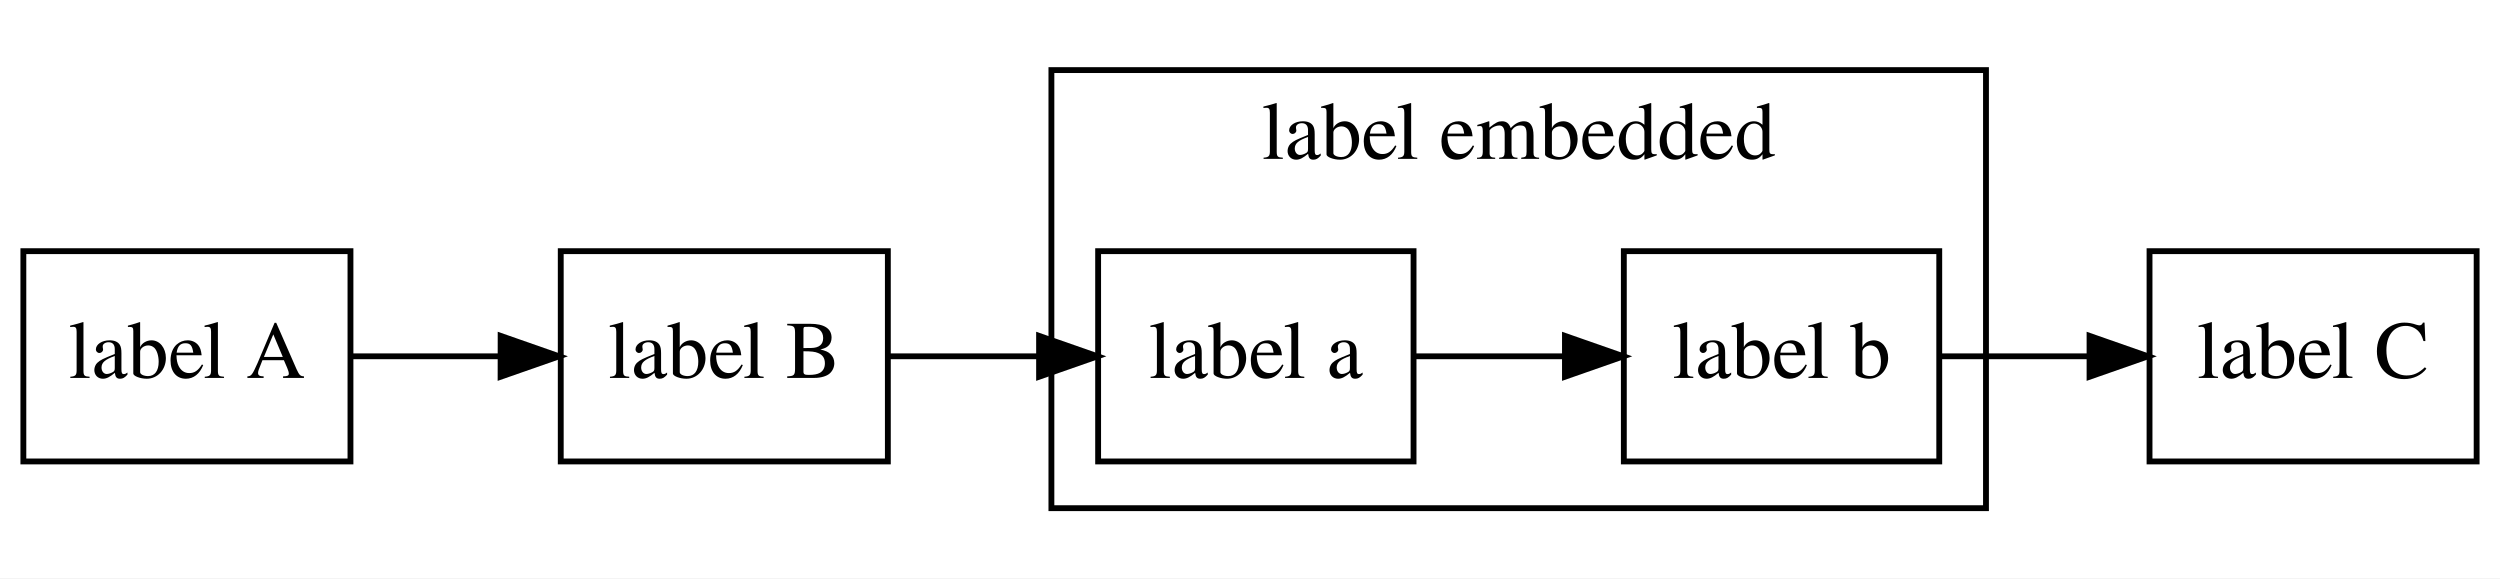
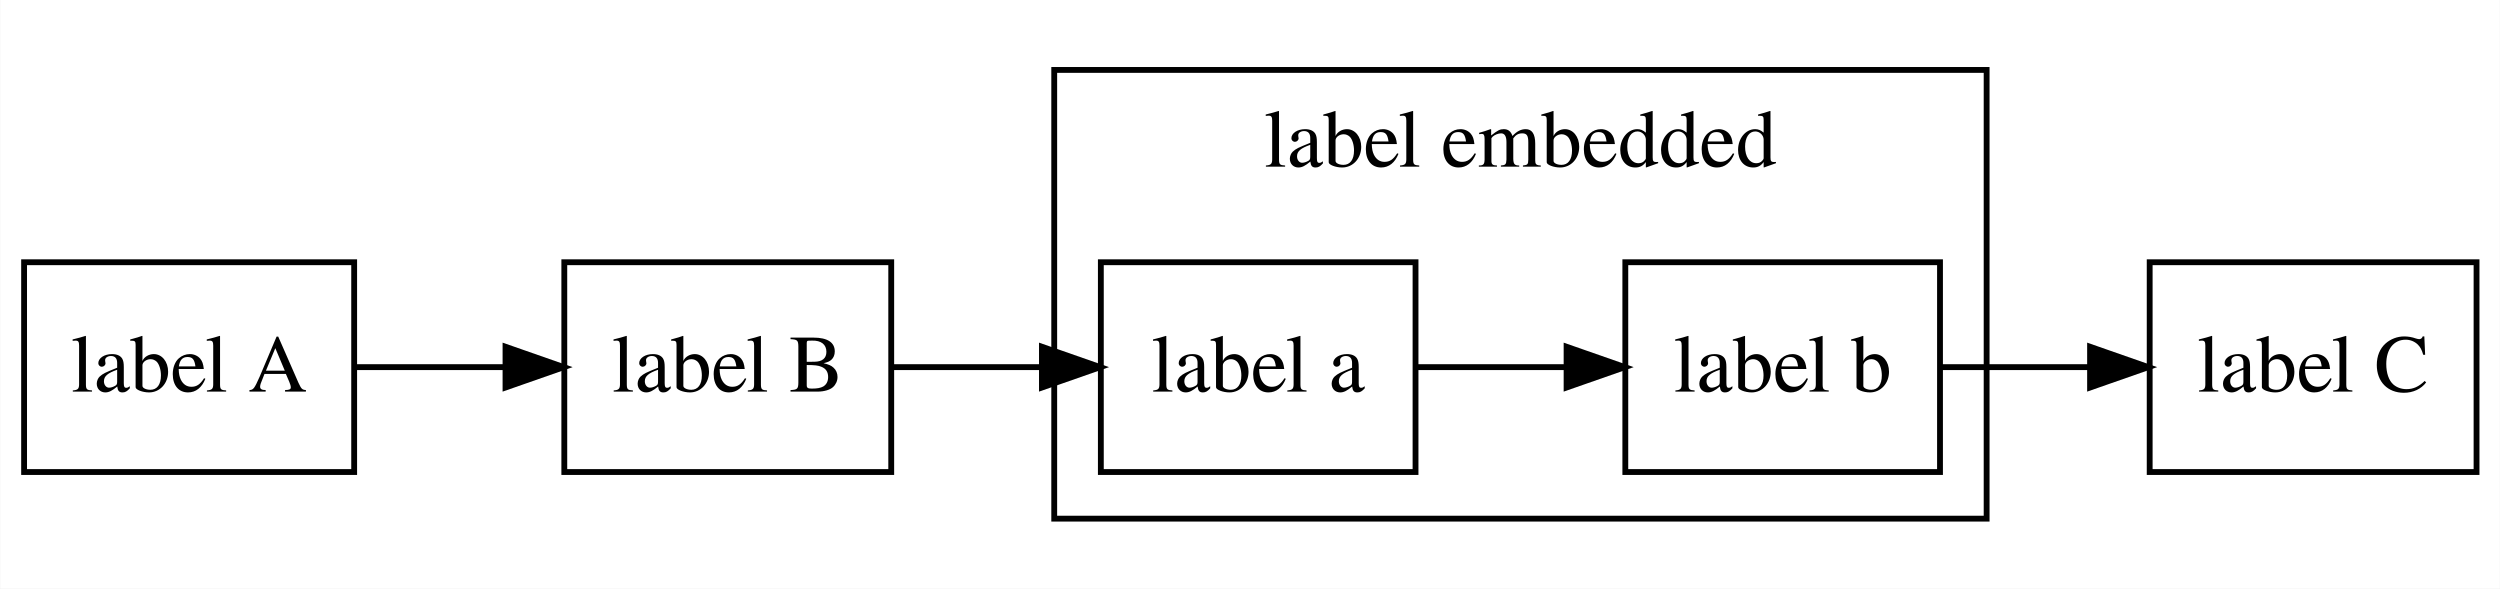
- <svg xmlns="http://www.w3.org/2000/svg" width="428px" height="99px" viewBox="0.00 0.00 428.00 99.00">
-   <g id="graph0" class="graph" transform="scale(1.0 1.0) rotate(0.0) translate(4.0 95.0)">
-     <polygon fill="white" stroke="transparent" points="-4,4 -4,-95 424,-95 424,4 -4,4" />
+ <svg xmlns="http://www.w3.org/2000/svg" width="429px" height="101px" viewBox="0.00 0.00 428.91 101.00">
+   <g id="graph0" class="graph" transform="scale(1.0 1.0) rotate(0.0) translate(4.0 97.0)">
+     <polygon fill="white" stroke="transparent" points="-4,4 -4,-97 424.91,-97 424.91,4 -4,4" />
    <g id="clust1" class="cluster">
-       <polygon fill="none" stroke="black" points="176,-8 176,-83 336,-83 336,-8 176,-8" />
-       <text text-anchor="middle" x="256" y="-67.8" font-family="Times,serif" font-size="14.00">label embedded</text>
+       <polygon fill="none" stroke="black" points="176.86,-8 176.86,-85 336.86,-85 336.86,-8 176.86,-8" />
+       <text text-anchor="middle" x="256.86" y="-68.4" font-family="Times,serif" font-size="14.00">label embedded</text>
    </g>
    <g id="node1" class="node">
-       <polygon fill="none" stroke="black" points="56,-52 0,-52 0,-16 56,-16 56,-52" />
-       <text text-anchor="middle" x="28" y="-30.3" font-family="Times,serif" font-size="14.00">label A</text>
+       <polygon fill="none" stroke="black" points="56.73,-52 0.09,-52 0.09,-16 56.73,-16 56.73,-52" />
+       <text text-anchor="middle" x="28.41" y="-29.8" font-family="Times,serif" font-size="14.00">label A</text>
    </g>
    <g id="node2" class="node">
-       <polygon fill="none" stroke="black" points="148,-52 92,-52 92,-16 148,-16 148,-52" />
-       <text text-anchor="middle" x="120" y="-30.3" font-family="Times,serif" font-size="14.00">label B</text>
+       <polygon fill="none" stroke="black" points="148.89,-52 92.79,-52 92.79,-16 148.89,-16 148.89,-52" />
+       <text text-anchor="middle" x="120.84" y="-29.8" font-family="Times,serif" font-size="14.00">label B</text>
    </g>
    <g id="edge2" class="edge">
-       <path fill="none" stroke="black" d="M56,-34C64.03,-34 72.97,-34 81.53,-34" />
-       <polygon fill="black" stroke="black" points="81.71,-37.5 91.71,-34 81.7,-30.5 81.71,-37.5" />
+       <path fill="none" stroke="black" d="M57.03,-34C65.08,-34 74.01,-34 82.56,-34" />
+       <polygon fill="black" stroke="black" points="82.7,-37.5 92.7,-34 82.7,-30.5 82.7,-37.5" />
    </g>
    <g id="node4" class="node">
-       <polygon fill="none" stroke="black" points="238,-52 184,-52 184,-16 238,-16 238,-52" />
-       <text text-anchor="middle" x="211" y="-30.3" font-family="Times,serif" font-size="14.00">label a</text>
+       <polygon fill="none" stroke="black" points="238.86,-52 184.86,-52 184.86,-16 238.86,-16 238.86,-52" />
+       <text text-anchor="middle" x="211.86" y="-29.8" font-family="Times,serif" font-size="14.00">label a</text>
    </g>
    <g id="edge3" class="edge">
-       <path fill="none" stroke="black" d="M148.19,-34C156.25,-34 165.22,-34 173.77,-34" />
-       <polygon fill="black" stroke="black" points="173.89,-37.5 183.89,-34 173.89,-30.5 173.89,-37.5" />
+       <path fill="none" stroke="black" d="M149.03,-34C157.1,-34 166.07,-34 174.62,-34" />
+       <polygon fill="black" stroke="black" points="174.75,-37.5 184.75,-34 174.75,-30.5 174.75,-37.5" />
    </g>
    <g id="node3" class="node">
-       <polygon fill="none" stroke="black" points="420,-52 364,-52 364,-16 420,-16 420,-52" />
-       <text text-anchor="middle" x="392" y="-30.3" font-family="Times,serif" font-size="14.00">label C</text>
+       <polygon fill="none" stroke="black" points="420.93,-52 364.84,-52 364.84,-16 420.93,-16 420.93,-52" />
+       <text text-anchor="middle" x="392.89" y="-29.8" font-family="Times,serif" font-size="14.00">label C</text>
    </g>
    <g id="node5" class="node">
-       <polygon fill="none" stroke="black" points="328,-52 274,-52 274,-16 328,-16 328,-52" />
-       <text text-anchor="middle" x="301" y="-30.3" font-family="Times,serif" font-size="14.00">label b</text>
+       <polygon fill="none" stroke="black" points="328.86,-52 274.86,-52 274.86,-16 328.86,-16 328.86,-52" />
+       <text text-anchor="middle" x="301.86" y="-29.8" font-family="Times,serif" font-size="14.00">label b</text>
    </g>
    <g id="edge1" class="edge">
-       <path fill="none" stroke="black" d="M238.4,-34C246.39,-34 255.31,-34 263.82,-34" />
-       <polygon fill="black" stroke="black" points="263.92,-37.5 273.92,-34 263.92,-30.5 263.92,-37.5" />
+       <path fill="none" stroke="black" d="M239.27,-34C247.26,-34 256.17,-34 264.69,-34" />
+       <polygon fill="black" stroke="black" points="264.78,-37.5 274.78,-34 264.78,-30.5 264.78,-37.5" />
    </g>
    <g id="edge4" class="edge">
-       <path fill="none" stroke="black" d="M328.22,-34C336.17,-34 345.06,-34 353.59,-34" />
-       <polygon fill="black" stroke="black" points="353.73,-37.5 363.73,-34 353.73,-30.5 353.73,-37.5" />
+       <path fill="none" stroke="black" d="M329.09,-34C337.04,-34 345.93,-34 354.47,-34" />
+       <polygon fill="black" stroke="black" points="354.61,-37.5 364.61,-34 354.61,-30.5 354.61,-37.5" />
    </g>
  </g>
</svg>
